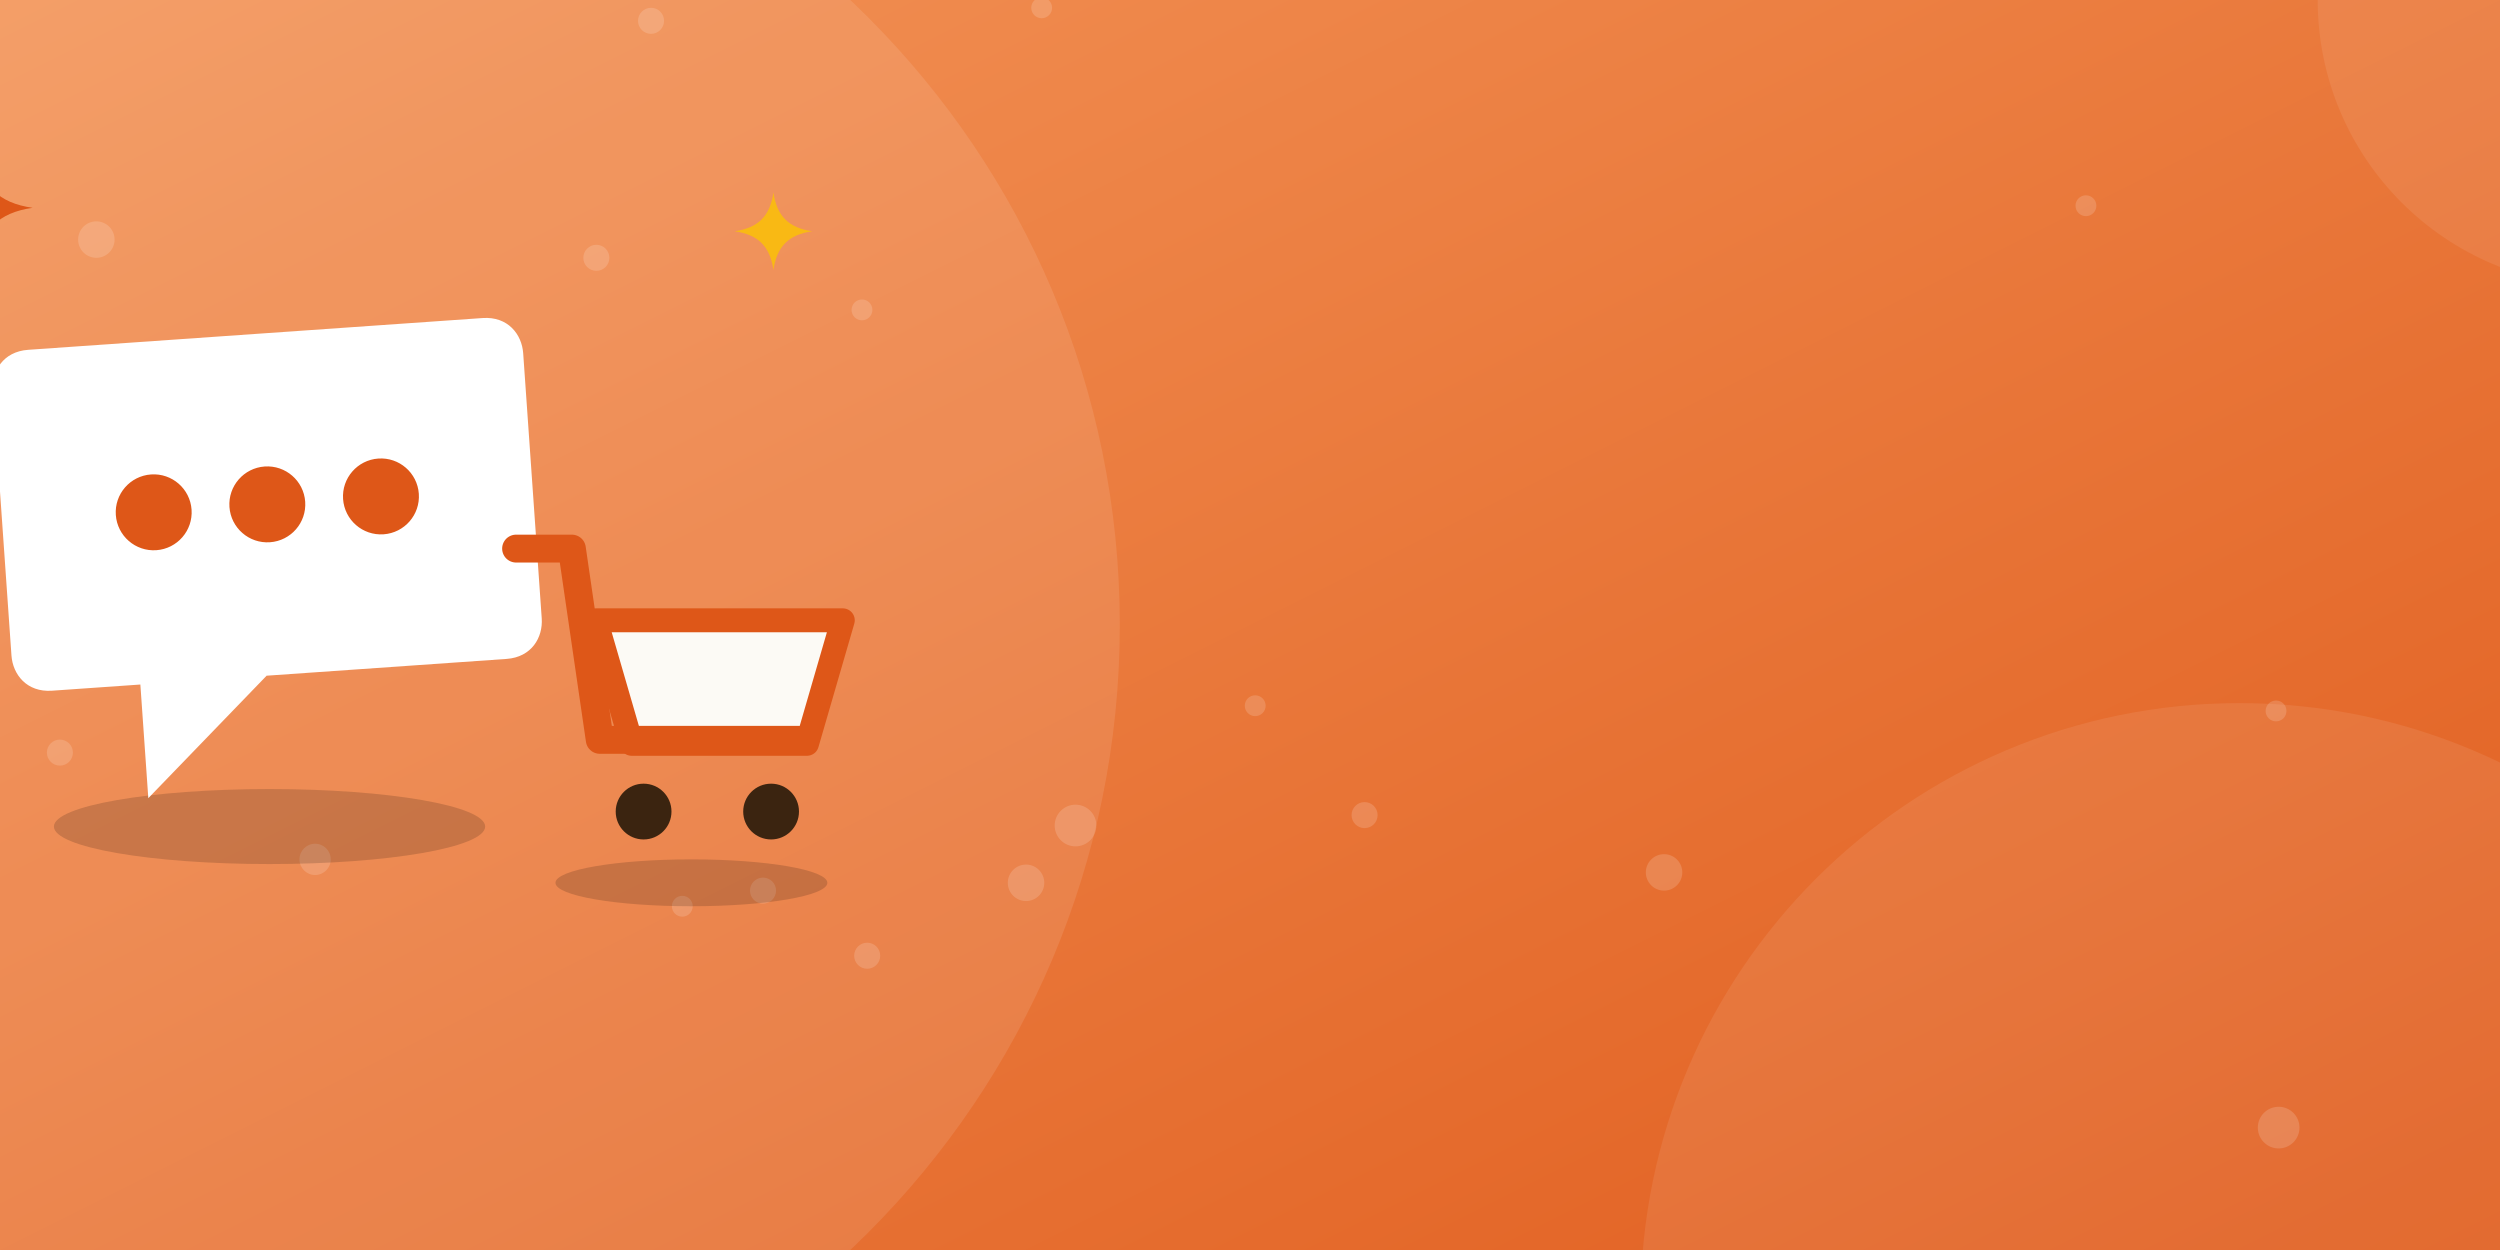
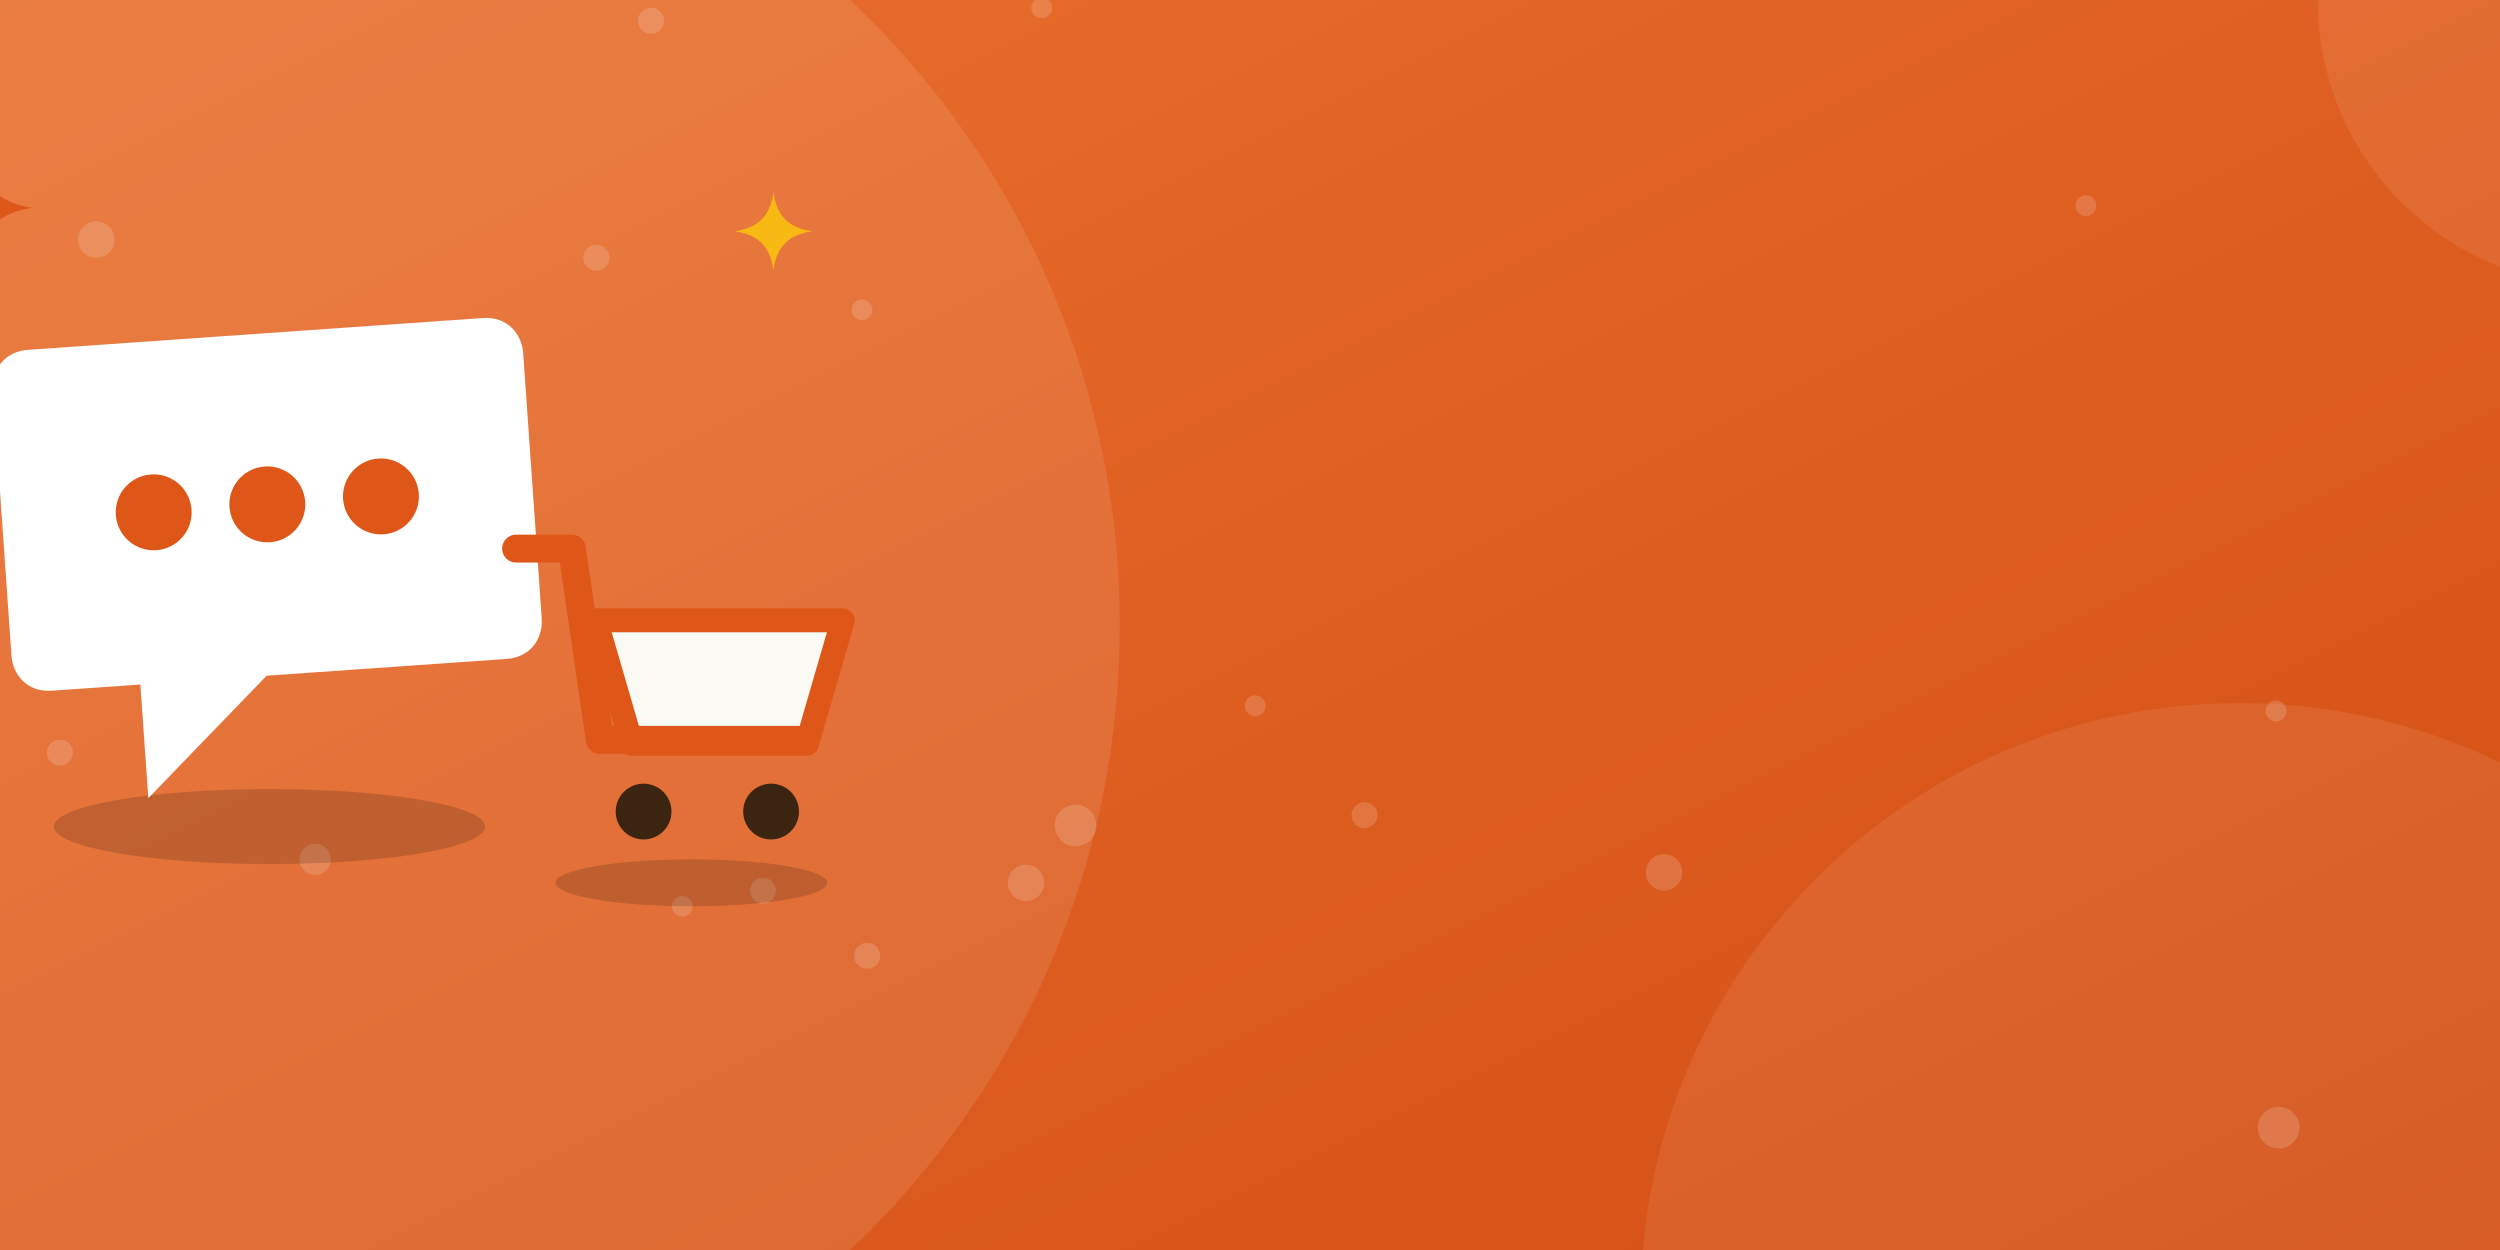
<svg xmlns="http://www.w3.org/2000/svg" viewBox="120 60 960 480" width="1200" height="600">
  <defs>
    <linearGradient id="bgL" x1="0" y1="0" x2="1" y2="1">
-       <stop offset="0" stop-color="#F59A5E" />
-       <stop offset="1" stop-color="#DE5718" />
+       <stop offset="0" stop-color="#EC7432" />
+       <stop offset="1" stop-color="#D14A10" />
    </linearGradient>
  </defs>
  <rect y="0" width="1200" height="600" fill="url(#bgL)" />
  <circle cx="220" cy="300" r="330" fill="#fff" opacity=".10" />
  <circle cx="980" cy="560" r="230" fill="#fff" opacity=".08" />
  <circle cx="1120" cy="60" r="110" fill="#fff" opacity=".08" />
  <circle cx="533" cy="377" r="8" fill="#fff" opacity="0.16" />
  <circle cx="1095" cy="39" r="6" fill="#fff" opacity="0.16" />
  <circle cx="520" cy="63" r="4" fill="#fff" opacity="0.16" />
  <circle cx="241" cy="390" r="6" fill="#fff" opacity="0.16" />
  <circle cx="514" cy="399" r="7" fill="#fff" opacity="0.16" />
  <circle cx="218" cy="265" r="3" fill="#fff" opacity="0.16" />
  <circle cx="453" cy="427" r="5" fill="#fff" opacity="0.16" />
  <circle cx="382" cy="408" r="4" fill="#fff" opacity="0.16" />
  <circle cx="157" cy="152" r="7" fill="#fff" opacity="0.16" />
  <circle cx="921" cy="139" r="4" fill="#fff" opacity="0.16" />
  <circle cx="13" cy="15" r="4" fill="#fff" opacity="0.16" />
  <circle cx="451" cy="179" r="4" fill="#fff" opacity="0.16" />
  <circle cx="602" cy="331" r="4" fill="#fff" opacity="0.16" />
  <circle cx="1114" cy="219" r="4" fill="#fff" opacity="0.16" />
  <circle cx="413" cy="402" r="5" fill="#fff" opacity="0.16" />
  <circle cx="54" cy="379" r="6" fill="#fff" opacity="0.16" />
  <circle cx="349" cy="159" r="5" fill="#fff" opacity="0.16" />
  <circle cx="143" cy="349" r="5" fill="#fff" opacity="0.16" />
  <circle cx="16" cy="356" r="3" fill="#fff" opacity="0.16" />
  <circle cx="644" cy="373" r="5" fill="#fff" opacity="0.16" />
  <circle cx="994" cy="333" r="4" fill="#fff" opacity="0.16" />
  <circle cx="995" cy="493" r="8" fill="#fff" opacity="0.16" />
  <circle cx="370" cy="68" r="5" fill="#fff" opacity="0.16" />
  <circle cx="56" cy="376" r="6" fill="#fff" opacity="0.16" />
  <circle cx="47" cy="572" r="6" fill="#fff" opacity="0.16" />
  <circle cx="759" cy="395" r="7" fill="#fff" opacity="0.16" />
  <g transform="translate(300 300) scale(.9) translate(-300 -300)">
    <g transform="translate(0,-28)">
      <ellipse cx="215" cy="414" rx="92" ry="16" fill="#000" opacity=".16" />
      <g transform="translate(215 290) rotate(-4) scale(2.700) translate(-50 -50)">
        <path d="M14 18h72c4 0 6 3 6 6v42c0 3-2 6-6 6H48L28 90V72H14c-4 0-6-3-6-6V24c0-3 2-6 6-6z" fill="#fff" />
        <circle cx="32" cy="45" r="6" fill="#DE5718" />
        <circle cx="50" cy="45" r="6" fill="#DE5718" />
        <circle cx="68" cy="45" r="6" fill="#DE5718" />
      </g>
      <ellipse cx="395" cy="438" rx="58" ry="10" fill="#000" opacity=".16" />
      <g transform="translate(395 360) rotate(0) scale(1.700) translate(-50 -50)">
        <path d="M26 30h62l-9 31H35z" fill="#FCFAF5" stroke="#DE5718" stroke-width="6" stroke-linejoin="round" />
        <path d="M6 12h14l7 48h50" fill="none" stroke="#DE5718" stroke-width="7" stroke-linecap="round" stroke-linejoin="round" />
        <circle cx="38" cy="78" r="7" fill="#3B2410" />
        <circle cx="70" cy="78" r="7" fill="#3B2410" />
      </g>
      <g transform="translate(90 150) rotate(0) scale(0.520) translate(-50 -50)">
        <path d="M50 4C54 32 68 46 96 50 68 54 54 68 50 96 46 68 32 54 4 50 32 46 46 32 50 4z" fill="#DE5718" />
      </g>
      <g transform="translate(430 160) rotate(0) scale(0.360) translate(-50 -50)">
        <path d="M50 4C54 32 68 46 96 50 68 54 54 68 50 96 46 68 32 54 4 50 32 46 46 32 50 4z" fill="#F9B914" />
      </g>
    </g>
  </g>
</svg>
